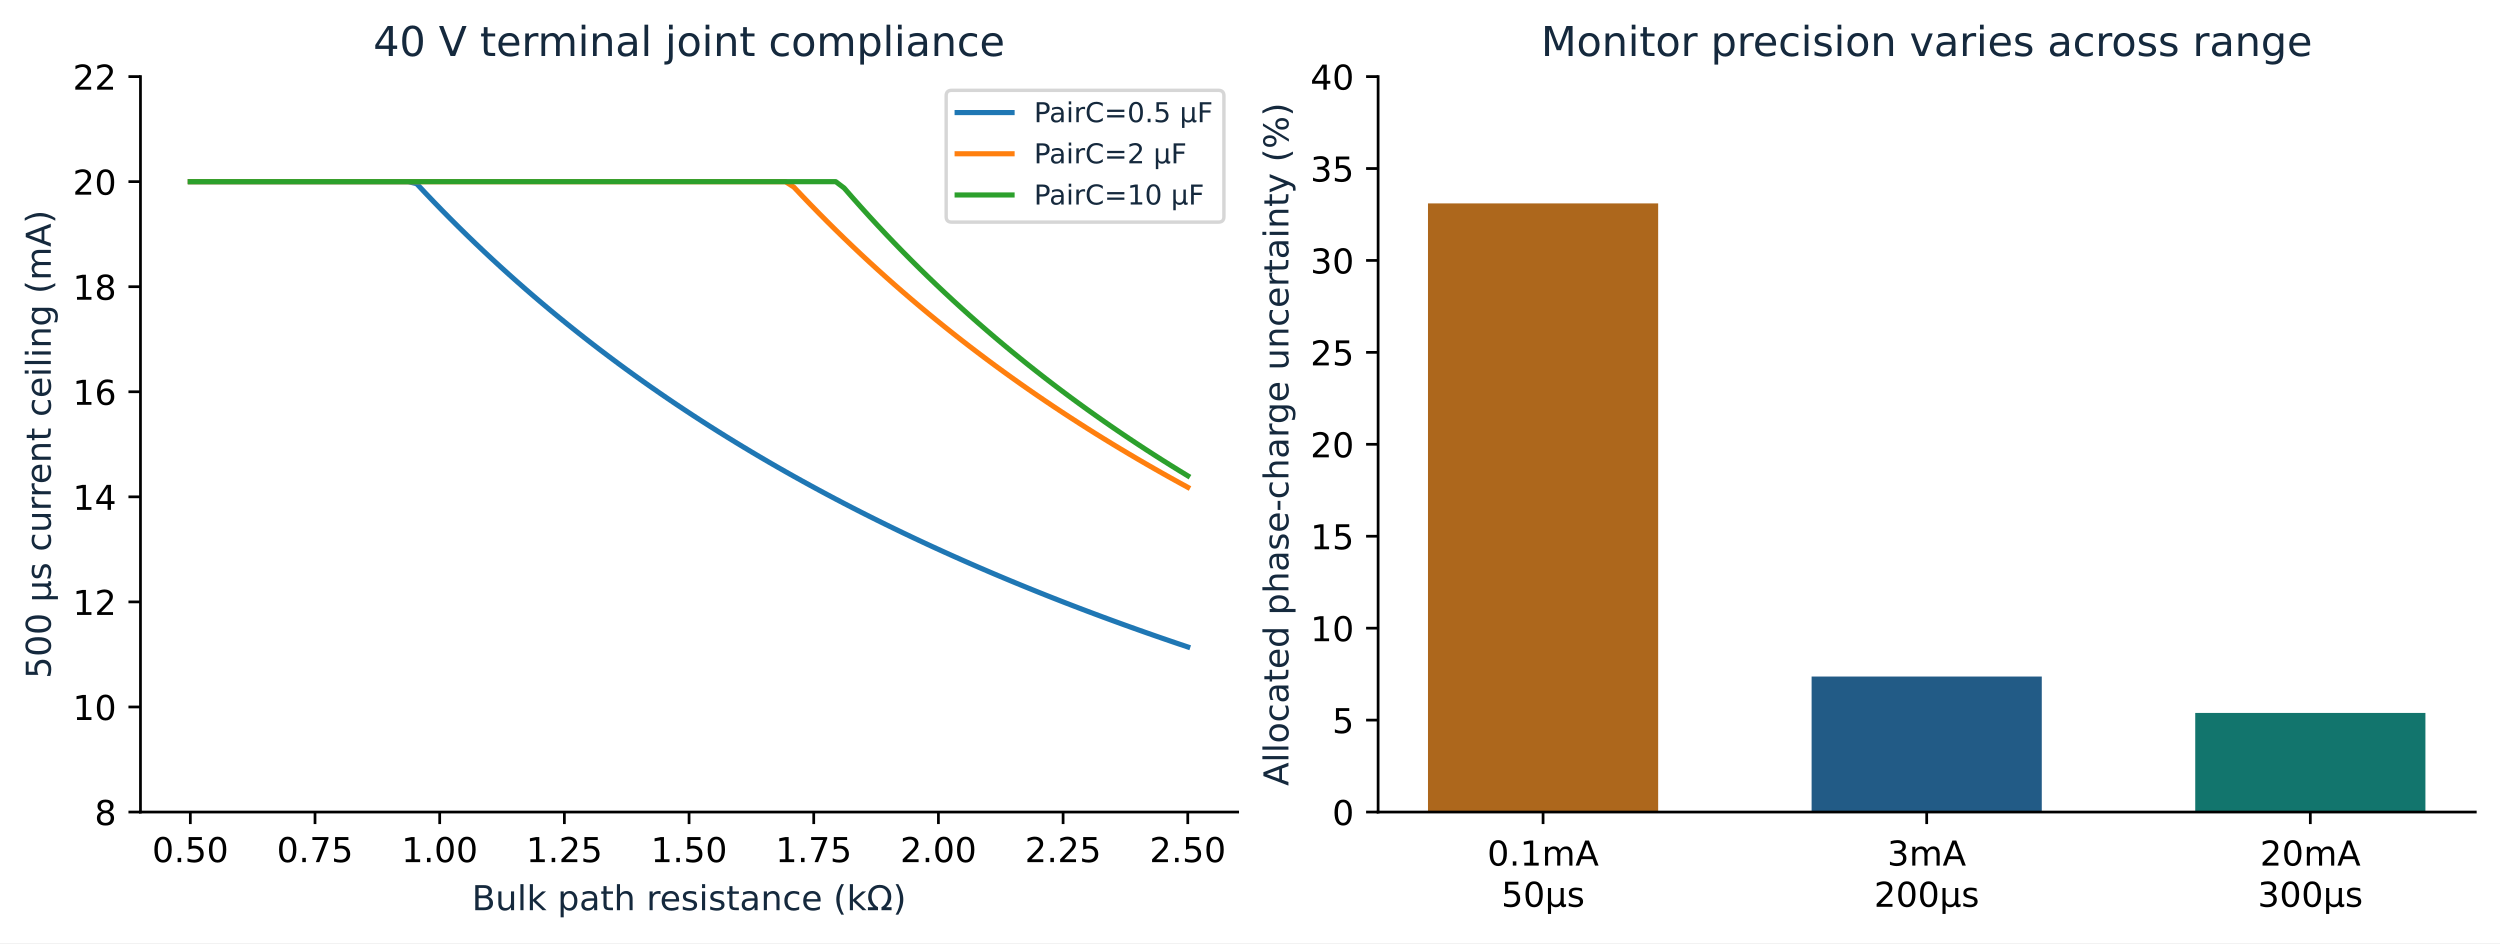
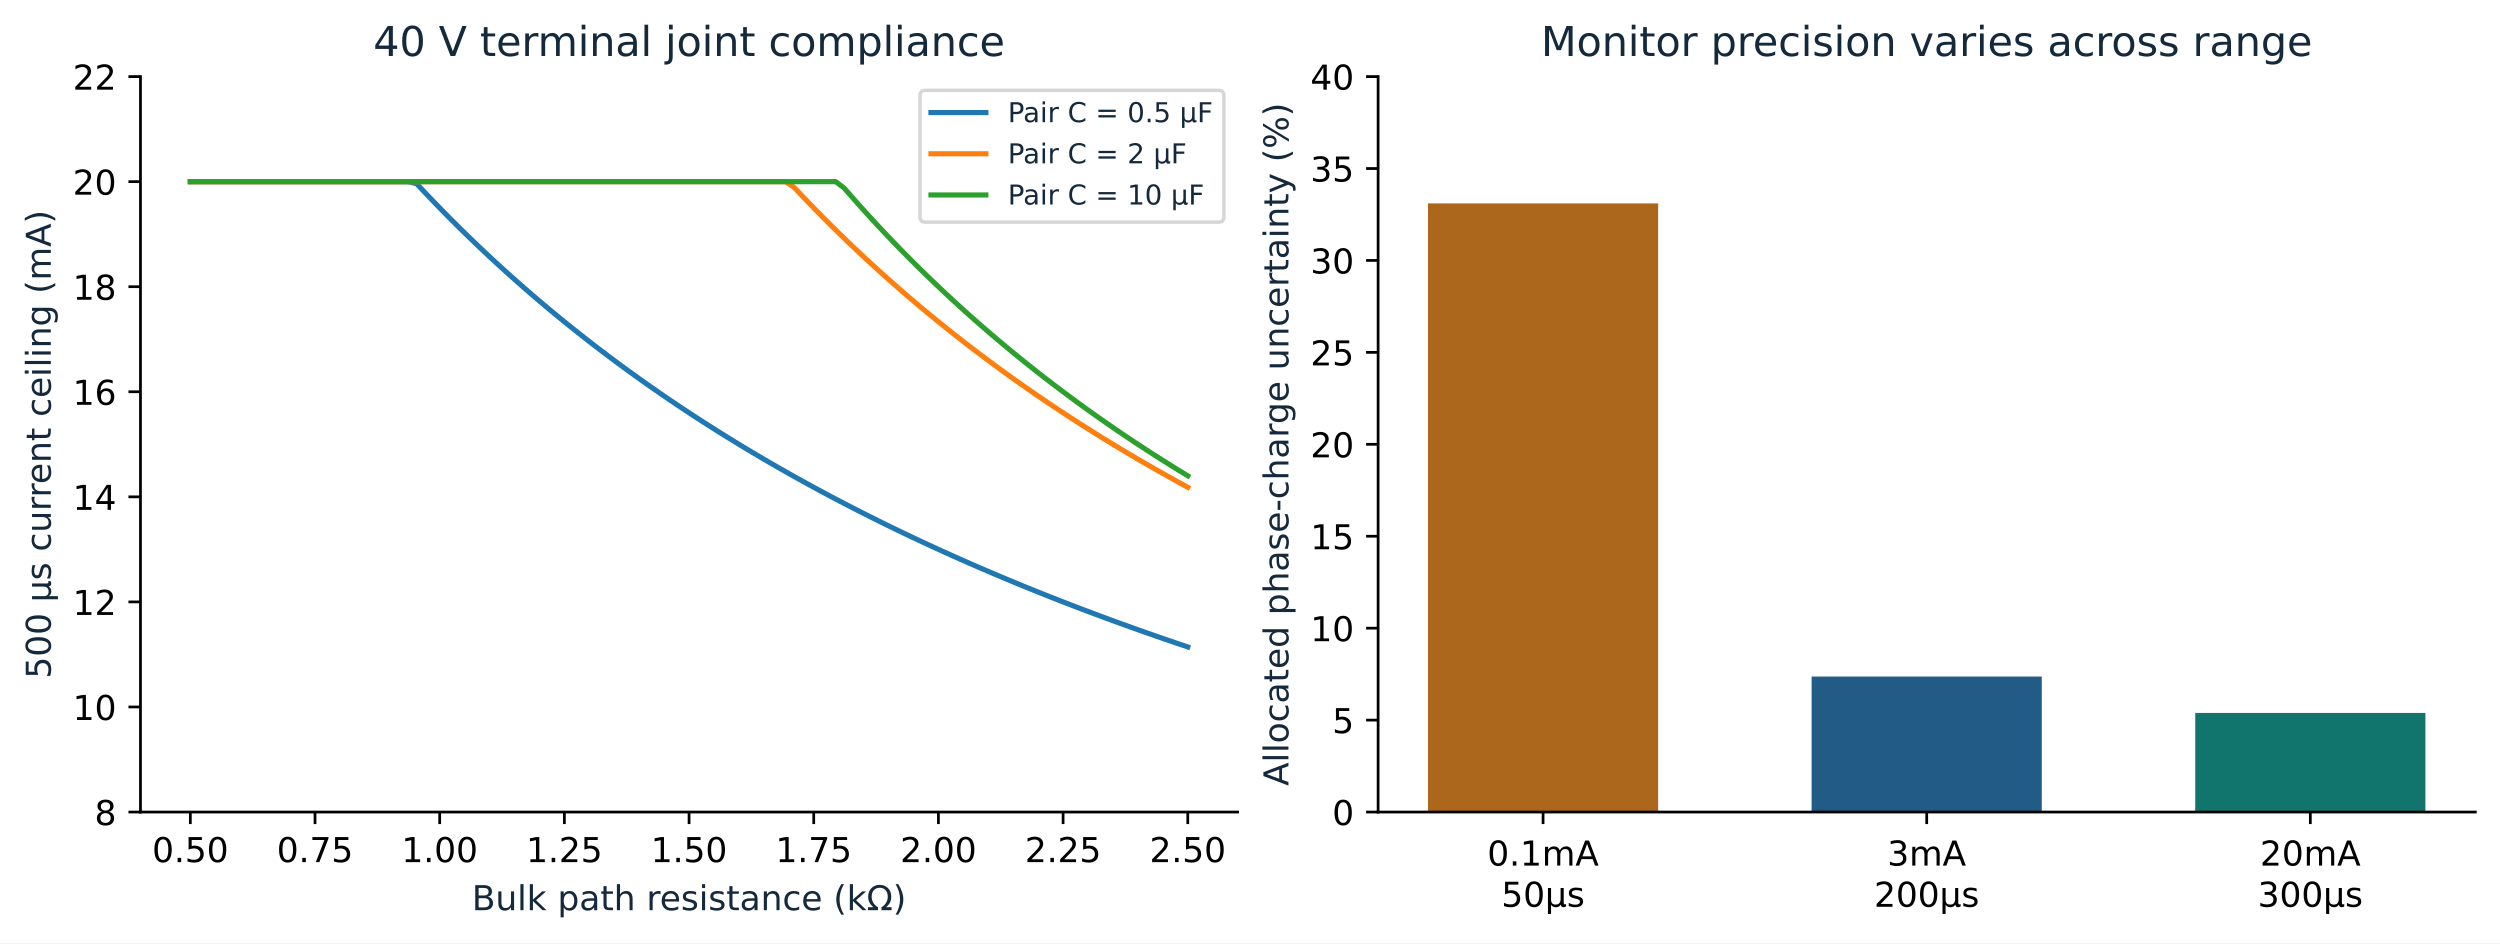
<svg xmlns="http://www.w3.org/2000/svg" xmlns:xlink="http://www.w3.org/1999/xlink" width="728.4pt" height="274.8pt" viewBox="0 0 728.4 274.8" version="1.1">
  <defs>
    <style type="text/css">*{stroke-linejoin: round; stroke-linecap: butt}</style>
  </defs>
  <g id="figure_1">
    <g id="patch_1">
      <path d="M 0 274.8 L 728.4 274.8 L 728.4 0 L 0 0 z " style="fill: #ffffff" />
    </g>
    <g id="axes_1">
      <g id="patch_2">
        <path d="M 40.926 236.596 L 360.6 236.596 L 360.6 22.318 L 40.926 22.318 z " style="fill: #ffffff" />
      </g>
      <g id="matplotlib.axis_1">
        <g id="xtick_1">
          <g id="line2d_1">
            <defs>
-               <path id="m853d828910" d="M 0 0 L 0 3.5 " style="stroke: #000000; stroke-width: 0.8" />
+               <path id="m1c156b1a69" d="M 0 0 L 0 3.5 " style="stroke: #000000; stroke-width: 0.8" />
            </defs>
            <g>
-               <use xlink:href="#m853d828910" x="55.456" y="236.596" style="stroke: #000000; stroke-width: 0.8" />
+               <use xlink:href="#m1c156b1a69" x="55.456" y="236.596" style="stroke: #000000; stroke-width: 0.8" />
            </g>
          </g>
          <g id="text_1">
            <text style="font-size: 10px; font-family: 'DejaVu Sans'; text-anchor: middle" x="55.456" y="251.193" transform="rotate(-0 55.45642 251.1933)">0.50</text>
          </g>
        </g>
        <g id="xtick_2">
          <g id="line2d_2">
            <g>
-               <use xlink:href="#m853d828910" x="91.783" y="236.596" style="stroke: #000000; stroke-width: 0.8" />
+               <use xlink:href="#m1c156b1a69" x="91.783" y="236.596" style="stroke: #000000; stroke-width: 0.8" />
            </g>
          </g>
          <g id="text_2">
            <text style="font-size: 10px; font-family: 'DejaVu Sans'; text-anchor: middle" x="91.783" y="251.193" transform="rotate(-0 91.78301 251.1933)">0.75</text>
          </g>
        </g>
        <g id="xtick_3">
          <g id="line2d_3">
            <g>
-               <use xlink:href="#m853d828910" x="128.11" y="236.596" style="stroke: #000000; stroke-width: 0.8" />
+               <use xlink:href="#m1c156b1a69" x="128.11" y="236.596" style="stroke: #000000; stroke-width: 0.8" />
            </g>
          </g>
          <g id="text_3">
            <text style="font-size: 10px; font-family: 'DejaVu Sans'; text-anchor: middle" x="128.11" y="251.193" transform="rotate(-0 128.1096 251.1933)">1.00</text>
          </g>
        </g>
        <g id="xtick_4">
          <g id="line2d_4">
            <g>
-               <use xlink:href="#m853d828910" x="164.436" y="236.596" style="stroke: #000000; stroke-width: 0.8" />
+               <use xlink:href="#m1c156b1a69" x="164.436" y="236.596" style="stroke: #000000; stroke-width: 0.8" />
            </g>
          </g>
          <g id="text_4">
            <text style="font-size: 10px; font-family: 'DejaVu Sans'; text-anchor: middle" x="164.436" y="251.193" transform="rotate(-0 164.4362 251.1933)">1.25</text>
          </g>
        </g>
        <g id="xtick_5">
          <g id="line2d_5">
            <g>
-               <use xlink:href="#m853d828910" x="200.763" y="236.596" style="stroke: #000000; stroke-width: 0.8" />
+               <use xlink:href="#m1c156b1a69" x="200.763" y="236.596" style="stroke: #000000; stroke-width: 0.8" />
            </g>
          </g>
          <g id="text_5">
            <text style="font-size: 10px; font-family: 'DejaVu Sans'; text-anchor: middle" x="200.763" y="251.193" transform="rotate(-0 200.7628 251.1933)">1.50</text>
          </g>
        </g>
        <g id="xtick_6">
          <g id="line2d_6">
            <g>
-               <use xlink:href="#m853d828910" x="237.089" y="236.596" style="stroke: #000000; stroke-width: 0.8" />
+               <use xlink:href="#m1c156b1a69" x="237.089" y="236.596" style="stroke: #000000; stroke-width: 0.8" />
            </g>
          </g>
          <g id="text_6">
            <text style="font-size: 10px; font-family: 'DejaVu Sans'; text-anchor: middle" x="237.089" y="251.193" transform="rotate(-0 237.0894 251.1933)">1.75</text>
          </g>
        </g>
        <g id="xtick_7">
          <g id="line2d_7">
            <g>
-               <use xlink:href="#m853d828910" x="273.416" y="236.596" style="stroke: #000000; stroke-width: 0.8" />
+               <use xlink:href="#m1c156b1a69" x="273.416" y="236.596" style="stroke: #000000; stroke-width: 0.8" />
            </g>
          </g>
          <g id="text_7">
            <text style="font-size: 10px; font-family: 'DejaVu Sans'; text-anchor: middle" x="273.416" y="251.193" transform="rotate(-0 273.4159 251.1933)">2.00</text>
          </g>
        </g>
        <g id="xtick_8">
          <g id="line2d_8">
            <g>
-               <use xlink:href="#m853d828910" x="309.743" y="236.596" style="stroke: #000000; stroke-width: 0.8" />
+               <use xlink:href="#m1c156b1a69" x="309.743" y="236.596" style="stroke: #000000; stroke-width: 0.8" />
            </g>
          </g>
          <g id="text_8">
            <text style="font-size: 10px; font-family: 'DejaVu Sans'; text-anchor: middle" x="309.743" y="251.193" transform="rotate(-0 309.7425 251.1933)">2.25</text>
          </g>
        </g>
        <g id="xtick_9">
          <g id="line2d_9">
            <g>
-               <use xlink:href="#m853d828910" x="346.069" y="236.596" style="stroke: #000000; stroke-width: 0.8" />
+               <use xlink:href="#m1c156b1a69" x="346.069" y="236.596" style="stroke: #000000; stroke-width: 0.8" />
            </g>
          </g>
          <g id="text_9">
            <text style="font-size: 10px; font-family: 'DejaVu Sans'; text-anchor: middle" x="346.069" y="251.193" transform="rotate(-0 346.0691 251.1933)">2.50</text>
          </g>
        </g>
        <g id="text_10">
          <text style="font-size: 10px; font-family: 'DejaVu Sans'; text-anchor: middle; fill: #15293d" x="200.763" y="265.194" transform="rotate(-0 200.7628 265.1941)">Bulk path resistance (kΩ)</text>
        </g>
      </g>
      <g id="matplotlib.axis_2">
        <g id="ytick_1">
          <g id="line2d_10">
            <defs>
-               <path id="m1080bc3ac8" d="M 0 0 L -3.5 0 " style="stroke: #000000; stroke-width: 0.8" />
+               <path id="md7af93df36" d="M 0 0 L -3.5 0 " style="stroke: #000000; stroke-width: 0.8" />
            </defs>
            <g>
-               <use xlink:href="#m1080bc3ac8" x="40.926" y="236.596" style="stroke: #000000; stroke-width: 0.8" />
+               <use xlink:href="#md7af93df36" x="40.926" y="236.596" style="stroke: #000000; stroke-width: 0.8" />
            </g>
          </g>
          <g id="text_11">
            <text style="font-size: 10px; font-family: 'DejaVu Sans'; text-anchor: end" x="33.926" y="240.394" transform="rotate(-0 33.92578 240.3944)">8</text>
          </g>
        </g>
        <g id="ytick_2">
          <g id="line2d_11">
            <g>
-               <use xlink:href="#m1080bc3ac8" x="40.926" y="205.985" style="stroke: #000000; stroke-width: 0.8" />
+               <use xlink:href="#md7af93df36" x="40.926" y="205.985" style="stroke: #000000; stroke-width: 0.8" />
            </g>
          </g>
          <g id="text_12">
            <text style="font-size: 10px; font-family: 'DejaVu Sans'; text-anchor: end" x="33.926" y="209.783" transform="rotate(-0 33.92578 209.7834)">10</text>
          </g>
        </g>
        <g id="ytick_3">
          <g id="line2d_12">
            <g>
-               <use xlink:href="#m1080bc3ac8" x="40.926" y="175.373" style="stroke: #000000; stroke-width: 0.8" />
+               <use xlink:href="#md7af93df36" x="40.926" y="175.373" style="stroke: #000000; stroke-width: 0.8" />
            </g>
          </g>
          <g id="text_13">
            <text style="font-size: 10px; font-family: 'DejaVu Sans'; text-anchor: end" x="33.926" y="179.172" transform="rotate(-0 33.92578 179.1723)">12</text>
          </g>
        </g>
        <g id="ytick_4">
          <g id="line2d_13">
            <g>
-               <use xlink:href="#m1080bc3ac8" x="40.926" y="144.762" style="stroke: #000000; stroke-width: 0.8" />
+               <use xlink:href="#md7af93df36" x="40.926" y="144.762" style="stroke: #000000; stroke-width: 0.8" />
            </g>
          </g>
          <g id="text_14">
            <text style="font-size: 10px; font-family: 'DejaVu Sans'; text-anchor: end" x="33.926" y="148.561" transform="rotate(-0 33.92578 148.5612)">14</text>
          </g>
        </g>
        <g id="ytick_5">
          <g id="line2d_14">
            <g>
-               <use xlink:href="#m1080bc3ac8" x="40.926" y="114.151" style="stroke: #000000; stroke-width: 0.8" />
+               <use xlink:href="#md7af93df36" x="40.926" y="114.151" style="stroke: #000000; stroke-width: 0.8" />
            </g>
          </g>
          <g id="text_15">
            <text style="font-size: 10px; font-family: 'DejaVu Sans'; text-anchor: end" x="33.926" y="117.95" transform="rotate(-0 33.92578 117.9502)">16</text>
          </g>
        </g>
        <g id="ytick_6">
          <g id="line2d_15">
            <g>
-               <use xlink:href="#m1080bc3ac8" x="40.926" y="83.54" style="stroke: #000000; stroke-width: 0.8" />
+               <use xlink:href="#md7af93df36" x="40.926" y="83.54" style="stroke: #000000; stroke-width: 0.8" />
            </g>
          </g>
          <g id="text_16">
            <text style="font-size: 10px; font-family: 'DejaVu Sans'; text-anchor: end" x="33.926" y="87.339" transform="rotate(-0 33.92578 87.33909)">18</text>
          </g>
        </g>
        <g id="ytick_7">
          <g id="line2d_16">
            <g>
-               <use xlink:href="#m1080bc3ac8" x="40.926" y="52.929" style="stroke: #000000; stroke-width: 0.8" />
+               <use xlink:href="#md7af93df36" x="40.926" y="52.929" style="stroke: #000000; stroke-width: 0.8" />
            </g>
          </g>
          <g id="text_17">
            <text style="font-size: 10px; font-family: 'DejaVu Sans'; text-anchor: end" x="33.926" y="56.728" transform="rotate(-0 33.92578 56.72802)">20</text>
          </g>
        </g>
        <g id="ytick_8">
          <g id="line2d_17">
            <g>
-               <use xlink:href="#m1080bc3ac8" x="40.926" y="22.318" style="stroke: #000000; stroke-width: 0.8" />
+               <use xlink:href="#md7af93df36" x="40.926" y="22.318" style="stroke: #000000; stroke-width: 0.8" />
            </g>
          </g>
          <g id="text_18">
            <text style="font-size: 10px; font-family: 'DejaVu Sans'; text-anchor: end" x="33.926" y="26.117" transform="rotate(-0 33.92578 26.11695)">22</text>
          </g>
        </g>
        <g id="text_19">
          <text style="font-size: 10px; font-family: 'DejaVu Sans'; text-anchor: middle; fill: #15293d" x="14.798" y="129.457" transform="rotate(-90 14.79844 129.4569)">500 µs current ceiling (mA)</text>
        </g>
      </g>
      <g id="line2d_18">
-         <path d="M 55.456 52.929 L 57.899 52.929 L 60.341 52.929 L 62.783 52.929 L 65.225 52.929 L 67.667 52.929 L 70.109 52.929 L 72.551 52.929 L 74.993 52.929 L 77.436 52.929 L 79.878 52.929 L 82.32 52.929 L 84.762 52.929 L 87.204 52.929 L 89.646 52.929 L 92.088 52.929 L 94.53 52.929 L 96.973 52.929 L 99.415 52.929 L 101.857 52.929 L 104.299 52.929 L 106.741 52.929 L 109.183 52.929 L 111.625 52.929 L 114.067 52.929 L 116.51 52.929 L 118.952 52.929 L 121.394 53.522 L 123.836 56.127 L 126.278 58.689 L 128.72 61.208 L 131.162 63.684 L 133.604 66.12 L 136.046 68.516 L 138.489 70.874 L 140.931 73.193 L 143.373 75.475 L 145.815 77.721 L 148.257 79.932 L 150.699 82.108 L 153.141 84.251 L 155.583 86.36 L 158.026 88.438 L 160.468 90.484 L 162.91 92.5 L 165.352 94.485 L 167.794 96.441 L 170.236 98.368 L 172.678 100.268 L 175.12 102.139 L 177.563 103.984 L 180.005 105.803 L 182.447 107.596 L 184.889 109.363 L 187.331 111.106 L 189.773 112.825 L 192.215 114.52 L 194.657 116.192 L 197.1 117.841 L 199.542 119.468 L 201.984 121.073 L 204.426 122.657 L 206.868 124.22 L 209.31 125.762 L 211.752 127.285 L 214.194 128.787 L 216.637 130.27 L 219.079 131.734 L 221.521 133.18 L 223.963 134.607 L 226.405 136.016 L 228.847 137.408 L 231.289 138.783 L 233.731 140.14 L 236.174 141.481 L 238.616 142.806 L 241.058 144.114 L 243.5 145.407 L 245.942 146.684 L 248.384 147.946 L 250.826 149.194 L 253.268 150.426 L 255.711 151.644 L 258.153 152.848 L 260.595 154.038 L 263.037 155.215 L 265.479 156.378 L 267.921 157.528 L 270.363 158.665 L 272.805 159.789 L 275.248 160.9 L 277.69 162 L 280.132 163.087 L 282.574 164.162 L 285.016 165.225 L 287.458 166.277 L 289.9 167.318 L 292.342 168.347 L 294.785 169.366 L 297.227 170.373 L 299.669 171.37 L 302.111 172.357 L 304.553 173.333 L 306.995 174.299 L 309.437 175.255 L 311.879 176.201 L 314.322 177.137 L 316.764 178.064 L 319.206 178.982 L 321.648 179.89 L 324.09 180.789 L 326.532 181.679 L 328.974 182.56 L 331.416 183.433 L 333.859 184.297 L 336.301 185.153 L 338.743 186 L 341.185 186.839 L 343.627 187.67 L 346.069 188.493 " clip-path="url(#p9e6c90d6ae)" style="fill: none; stroke: #1f77b4; stroke-width: 1.5; stroke-linecap: square" />
+         <path d="M 55.456 52.929 L 57.899 52.929 L 60.341 52.929 L 62.783 52.929 L 65.225 52.929 L 67.667 52.929 L 70.109 52.929 L 72.551 52.929 L 74.993 52.929 L 77.436 52.929 L 79.878 52.929 L 82.32 52.929 L 84.762 52.929 L 87.204 52.929 L 89.646 52.929 L 92.088 52.929 L 94.53 52.929 L 96.973 52.929 L 99.415 52.929 L 101.857 52.929 L 104.299 52.929 L 106.741 52.929 L 109.183 52.929 L 111.625 52.929 L 114.067 52.929 L 116.51 52.929 L 118.952 52.929 L 121.394 53.522 L 123.836 56.127 L 126.278 58.689 L 128.72 61.208 L 131.162 63.684 L 133.604 66.12 L 136.046 68.516 L 138.489 70.874 L 140.931 73.193 L 143.373 75.475 L 145.815 77.721 L 148.257 79.932 L 150.699 82.108 L 153.141 84.251 L 155.583 86.36 L 158.026 88.438 L 160.468 90.484 L 162.91 92.5 L 165.352 94.485 L 167.794 96.441 L 170.236 98.368 L 172.678 100.268 L 175.12 102.139 L 177.563 103.984 L 180.005 105.803 L 182.447 107.596 L 184.889 109.363 L 187.331 111.106 L 189.773 112.825 L 192.215 114.52 L 194.657 116.192 L 197.1 117.841 L 199.542 119.468 L 201.984 121.073 L 204.426 122.657 L 206.868 124.22 L 209.31 125.762 L 211.752 127.285 L 214.194 128.787 L 216.637 130.27 L 219.079 131.734 L 221.521 133.18 L 223.963 134.607 L 226.405 136.016 L 228.847 137.408 L 231.289 138.783 L 233.731 140.14 L 236.174 141.481 L 238.616 142.806 L 241.058 144.114 L 243.5 145.407 L 245.942 146.684 L 248.384 147.946 L 250.826 149.194 L 253.268 150.426 L 255.711 151.644 L 258.153 152.848 L 260.595 154.038 L 263.037 155.215 L 265.479 156.378 L 267.921 157.528 L 270.363 158.665 L 272.805 159.789 L 275.248 160.9 L 277.69 162 L 280.132 163.087 L 282.574 164.162 L 285.016 165.225 L 287.458 166.277 L 289.9 167.318 L 292.342 168.347 L 294.785 169.366 L 297.227 170.373 L 299.669 171.37 L 302.111 172.357 L 304.553 173.333 L 306.995 174.299 L 309.437 175.255 L 311.879 176.201 L 314.322 177.137 L 316.764 178.064 L 319.206 178.982 L 321.648 179.89 L 324.09 180.789 L 326.532 181.679 L 328.974 182.56 L 331.416 183.433 L 333.859 184.297 L 336.301 185.153 L 338.743 186 L 341.185 186.839 L 343.627 187.67 L 346.069 188.493 " clip-path="url(#p0d8afa9ec5)" style="fill: none; stroke: #1f77b4; stroke-width: 1.5; stroke-linecap: square" />
      </g>
      <g id="line2d_19">
-         <path d="M 55.456 52.929 L 57.899 52.929 L 60.341 52.929 L 62.783 52.929 L 65.225 52.929 L 67.667 52.929 L 70.109 52.929 L 72.551 52.929 L 74.993 52.929 L 77.436 52.929 L 79.878 52.929 L 82.32 52.929 L 84.762 52.929 L 87.204 52.929 L 89.646 52.929 L 92.088 52.929 L 94.53 52.929 L 96.973 52.929 L 99.415 52.929 L 101.857 52.929 L 104.299 52.929 L 106.741 52.929 L 109.183 52.929 L 111.625 52.929 L 114.067 52.929 L 116.51 52.929 L 118.952 52.929 L 121.394 52.929 L 123.836 52.929 L 126.278 52.929 L 128.72 52.929 L 131.162 52.929 L 133.604 52.929 L 136.046 52.929 L 138.489 52.929 L 140.931 52.929 L 143.373 52.929 L 145.815 52.929 L 148.257 52.929 L 150.699 52.929 L 153.141 52.929 L 155.583 52.929 L 158.026 52.929 L 160.468 52.929 L 162.91 52.929 L 165.352 52.929 L 167.794 52.929 L 170.236 52.929 L 172.678 52.929 L 175.12 52.929 L 177.563 52.929 L 180.005 52.929 L 182.447 52.929 L 184.889 52.929 L 187.331 52.929 L 189.773 52.929 L 192.215 52.929 L 194.657 52.929 L 197.1 52.929 L 199.542 52.929 L 201.984 52.929 L 204.426 52.929 L 206.868 52.929 L 209.31 52.929 L 211.752 52.929 L 214.194 52.929 L 216.637 52.929 L 219.079 52.929 L 221.521 52.929 L 223.963 52.929 L 226.405 52.929 L 228.847 52.929 L 231.289 54.504 L 233.731 57.093 L 236.174 59.638 L 238.616 62.141 L 241.058 64.603 L 243.5 67.023 L 245.942 69.405 L 248.384 71.748 L 250.826 74.053 L 253.268 76.322 L 255.711 78.554 L 258.153 80.752 L 260.595 82.916 L 263.037 85.046 L 265.479 87.143 L 267.921 89.209 L 270.363 91.244 L 272.805 93.248 L 275.248 95.222 L 277.69 97.167 L 280.132 99.084 L 282.574 100.973 L 285.016 102.834 L 287.458 104.669 L 289.9 106.478 L 292.342 108.261 L 294.785 110.02 L 297.227 111.754 L 299.669 113.463 L 302.111 115.15 L 304.553 116.813 L 306.995 118.454 L 309.437 120.073 L 311.879 121.67 L 314.322 123.246 L 316.764 124.801 L 319.206 126.336 L 321.648 127.85 L 324.09 129.346 L 326.532 130.821 L 328.974 132.279 L 331.416 133.717 L 333.859 135.138 L 336.301 136.54 L 338.743 137.926 L 341.185 139.294 L 343.627 140.645 L 346.069 141.98 " clip-path="url(#p9e6c90d6ae)" style="fill: none; stroke: #ff7f0e; stroke-width: 1.5; stroke-linecap: square" />
+         <path d="M 55.456 52.929 L 57.899 52.929 L 60.341 52.929 L 62.783 52.929 L 65.225 52.929 L 67.667 52.929 L 70.109 52.929 L 72.551 52.929 L 74.993 52.929 L 77.436 52.929 L 79.878 52.929 L 82.32 52.929 L 84.762 52.929 L 87.204 52.929 L 89.646 52.929 L 92.088 52.929 L 94.53 52.929 L 96.973 52.929 L 99.415 52.929 L 101.857 52.929 L 104.299 52.929 L 106.741 52.929 L 109.183 52.929 L 111.625 52.929 L 114.067 52.929 L 116.51 52.929 L 118.952 52.929 L 121.394 52.929 L 123.836 52.929 L 126.278 52.929 L 128.72 52.929 L 131.162 52.929 L 133.604 52.929 L 136.046 52.929 L 138.489 52.929 L 140.931 52.929 L 143.373 52.929 L 145.815 52.929 L 148.257 52.929 L 150.699 52.929 L 153.141 52.929 L 155.583 52.929 L 158.026 52.929 L 160.468 52.929 L 162.91 52.929 L 165.352 52.929 L 167.794 52.929 L 170.236 52.929 L 172.678 52.929 L 175.12 52.929 L 177.563 52.929 L 180.005 52.929 L 182.447 52.929 L 184.889 52.929 L 187.331 52.929 L 189.773 52.929 L 192.215 52.929 L 194.657 52.929 L 197.1 52.929 L 199.542 52.929 L 201.984 52.929 L 204.426 52.929 L 206.868 52.929 L 209.31 52.929 L 211.752 52.929 L 214.194 52.929 L 216.637 52.929 L 219.079 52.929 L 221.521 52.929 L 223.963 52.929 L 226.405 52.929 L 228.847 52.929 L 231.289 54.504 L 233.731 57.093 L 236.174 59.638 L 238.616 62.141 L 241.058 64.603 L 243.5 67.023 L 245.942 69.405 L 248.384 71.748 L 250.826 74.053 L 253.268 76.322 L 255.711 78.554 L 258.153 80.752 L 260.595 82.916 L 263.037 85.046 L 265.479 87.143 L 267.921 89.209 L 270.363 91.244 L 272.805 93.248 L 275.248 95.222 L 277.69 97.167 L 280.132 99.084 L 282.574 100.973 L 285.016 102.834 L 287.458 104.669 L 289.9 106.478 L 292.342 108.261 L 294.785 110.02 L 297.227 111.754 L 299.669 113.463 L 302.111 115.15 L 304.553 116.813 L 306.995 118.454 L 309.437 120.073 L 311.879 121.67 L 314.322 123.246 L 316.764 124.801 L 319.206 126.336 L 321.648 127.85 L 324.09 129.346 L 326.532 130.821 L 328.974 132.279 L 331.416 133.717 L 333.859 135.138 L 336.301 136.54 L 338.743 137.926 L 341.185 139.294 L 343.627 140.645 L 346.069 141.98 " clip-path="url(#p0d8afa9ec5)" style="fill: none; stroke: #ff7f0e; stroke-width: 1.5; stroke-linecap: square" />
      </g>
      <g id="line2d_20">
-         <path d="M 55.456 52.929 L 57.899 52.929 L 60.341 52.929 L 62.783 52.929 L 65.225 52.929 L 67.667 52.929 L 70.109 52.929 L 72.551 52.929 L 74.993 52.929 L 77.436 52.929 L 79.878 52.929 L 82.32 52.929 L 84.762 52.929 L 87.204 52.929 L 89.646 52.929 L 92.088 52.929 L 94.53 52.929 L 96.973 52.929 L 99.415 52.929 L 101.857 52.929 L 104.299 52.929 L 106.741 52.929 L 109.183 52.929 L 111.625 52.929 L 114.067 52.929 L 116.51 52.929 L 118.952 52.929 L 121.394 52.929 L 123.836 52.929 L 126.278 52.929 L 128.72 52.929 L 131.162 52.929 L 133.604 52.929 L 136.046 52.929 L 138.489 52.929 L 140.931 52.929 L 143.373 52.929 L 145.815 52.929 L 148.257 52.929 L 150.699 52.929 L 153.141 52.929 L 155.583 52.929 L 158.026 52.929 L 160.468 52.929 L 162.91 52.929 L 165.352 52.929 L 167.794 52.929 L 170.236 52.929 L 172.678 52.929 L 175.12 52.929 L 177.563 52.929 L 180.005 52.929 L 182.447 52.929 L 184.889 52.929 L 187.331 52.929 L 189.773 52.929 L 192.215 52.929 L 194.657 52.929 L 197.1 52.929 L 199.542 52.929 L 201.984 52.929 L 204.426 52.929 L 206.868 52.929 L 209.31 52.929 L 211.752 52.929 L 214.194 52.929 L 216.637 52.929 L 219.079 52.929 L 221.521 52.929 L 223.963 52.929 L 226.405 52.929 L 228.847 52.929 L 231.289 52.929 L 233.731 52.929 L 236.174 52.929 L 238.616 52.929 L 241.058 52.929 L 243.5 52.929 L 245.942 54.776 L 248.384 57.574 L 250.826 60.32 L 253.268 63.018 L 255.711 65.667 L 258.153 68.269 L 260.595 70.825 L 263.037 73.337 L 265.479 75.805 L 267.921 78.231 L 270.363 80.616 L 272.805 82.96 L 275.248 85.266 L 277.69 87.533 L 280.132 89.763 L 282.574 91.957 L 285.016 94.115 L 287.458 96.239 L 289.9 98.329 L 292.342 100.385 L 294.785 102.41 L 297.227 104.403 L 299.669 106.366 L 302.111 108.298 L 304.553 110.202 L 306.995 112.076 L 309.437 113.922 L 311.879 115.742 L 314.322 117.534 L 316.764 119.3 L 319.206 121.04 L 321.648 122.756 L 324.09 124.446 L 326.532 126.113 L 328.974 127.756 L 331.416 129.376 L 333.859 130.974 L 336.301 132.55 L 338.743 134.104 L 341.185 135.636 L 343.627 137.148 L 346.069 138.64 " clip-path="url(#p9e6c90d6ae)" style="fill: none; stroke: #2ca02c; stroke-width: 1.5; stroke-linecap: square" />
+         <path d="M 55.456 52.929 L 57.899 52.929 L 60.341 52.929 L 62.783 52.929 L 65.225 52.929 L 67.667 52.929 L 70.109 52.929 L 72.551 52.929 L 74.993 52.929 L 77.436 52.929 L 79.878 52.929 L 82.32 52.929 L 84.762 52.929 L 87.204 52.929 L 89.646 52.929 L 92.088 52.929 L 94.53 52.929 L 96.973 52.929 L 99.415 52.929 L 101.857 52.929 L 104.299 52.929 L 106.741 52.929 L 109.183 52.929 L 111.625 52.929 L 114.067 52.929 L 116.51 52.929 L 118.952 52.929 L 121.394 52.929 L 123.836 52.929 L 126.278 52.929 L 128.72 52.929 L 131.162 52.929 L 133.604 52.929 L 136.046 52.929 L 138.489 52.929 L 140.931 52.929 L 143.373 52.929 L 145.815 52.929 L 148.257 52.929 L 150.699 52.929 L 153.141 52.929 L 155.583 52.929 L 158.026 52.929 L 160.468 52.929 L 162.91 52.929 L 165.352 52.929 L 167.794 52.929 L 170.236 52.929 L 172.678 52.929 L 175.12 52.929 L 177.563 52.929 L 180.005 52.929 L 182.447 52.929 L 184.889 52.929 L 187.331 52.929 L 189.773 52.929 L 192.215 52.929 L 194.657 52.929 L 197.1 52.929 L 199.542 52.929 L 201.984 52.929 L 204.426 52.929 L 206.868 52.929 L 209.31 52.929 L 211.752 52.929 L 214.194 52.929 L 216.637 52.929 L 219.079 52.929 L 221.521 52.929 L 223.963 52.929 L 226.405 52.929 L 228.847 52.929 L 231.289 52.929 L 233.731 52.929 L 236.174 52.929 L 238.616 52.929 L 241.058 52.929 L 243.5 52.929 L 245.942 54.776 L 248.384 57.574 L 250.826 60.32 L 253.268 63.018 L 255.711 65.667 L 258.153 68.269 L 260.595 70.825 L 263.037 73.337 L 265.479 75.805 L 267.921 78.231 L 270.363 80.616 L 272.805 82.96 L 275.248 85.266 L 277.69 87.533 L 280.132 89.763 L 282.574 91.957 L 285.016 94.115 L 287.458 96.239 L 289.9 98.329 L 292.342 100.385 L 294.785 102.41 L 297.227 104.403 L 299.669 106.366 L 302.111 108.298 L 304.553 110.202 L 306.995 112.076 L 309.437 113.922 L 311.879 115.742 L 314.322 117.534 L 316.764 119.3 L 319.206 121.04 L 321.648 122.756 L 324.09 124.446 L 326.532 126.113 L 328.974 127.756 L 331.416 129.376 L 333.859 130.974 L 336.301 132.55 L 338.743 134.104 L 341.185 135.636 L 343.627 137.148 L 346.069 138.64 " clip-path="url(#p0d8afa9ec5)" style="fill: none; stroke: #2ca02c; stroke-width: 1.5; stroke-linecap: square" />
      </g>
      <g id="patch_3">
        <path d="M 40.926 236.596 L 40.926 22.318 " style="fill: none; stroke: #000000; stroke-width: 0.8; stroke-linejoin: miter; stroke-linecap: square" />
      </g>
      <g id="patch_4">
        <path d="M 40.926 236.596 L 360.6 236.596 " style="fill: none; stroke: #000000; stroke-width: 0.8; stroke-linejoin: miter; stroke-linecap: square" />
      </g>
      <g id="text_20">
        <text style="font-size: 12px; font-family: 'DejaVu Sans'; text-anchor: middle; fill: #15293d" x="200.763" y="16.318" transform="rotate(-0 200.7628 16.31812)">40 V terminal joint compliance</text>
      </g>
      <g id="legend_1">
        <g id="patch_5">
-           <path d="M 277.275 64.72 L 355 64.72 Q 356.6 64.72 356.6 63.12 L 356.6 27.918 Q 356.6 26.318 355 26.318 L 277.275 26.318 Q 275.675 26.318 275.675 27.918 L 275.675 63.12 Q 275.675 64.72 277.275 64.72 z " style="fill: #ffffff; opacity: 0.8; stroke: #cccccc; stroke-linejoin: miter" />
+           <path d="M 269.647 64.72 L 355 64.72 Q 356.6 64.72 356.6 63.12 L 356.6 27.918 Q 356.6 26.318 355 26.318 L 269.647 26.318 Q 268.047 26.318 268.047 27.918 L 268.047 63.12 Q 268.047 64.72 269.647 64.72 z " style="fill: #ffffff; opacity: 0.8; stroke: #cccccc; stroke-linejoin: miter" />
        </g>
        <g id="line2d_21">
-           <path d="M 278.875 32.797 L 286.875 32.797 L 294.875 32.797 " style="fill: none; stroke: #1f77b4; stroke-width: 1.5; stroke-linecap: square" />
+           <path d="M 271.247 32.797 L 279.247 32.797 L 287.247 32.797 " style="fill: none; stroke: #1f77b4; stroke-width: 1.5; stroke-linecap: square" />
        </g>
        <g id="text_21">
-           <text style="font-size: 8px; font-family: 'DejaVu Sans'; text-anchor: start; fill: #15293d" x="301.275" y="35.597" transform="rotate(-0 301.2748 35.59687)">PairC=0.5 µF</text>
+           <text style="font-size: 8px; font-family: 'DejaVu Sans'; text-anchor: start; fill: #15293d" x="293.647" y="35.597" transform="rotate(-0 293.6473 35.59687)">Pair C = 0.5 µF</text>
        </g>
        <g id="line2d_22">
-           <path d="M 278.875 44.797 L 286.875 44.797 L 294.875 44.797 " style="fill: none; stroke: #ff7f0e; stroke-width: 1.5; stroke-linecap: square" />
+           <path d="M 271.247 44.797 L 279.247 44.797 L 287.247 44.797 " style="fill: none; stroke: #ff7f0e; stroke-width: 1.5; stroke-linecap: square" />
        </g>
        <g id="text_22">
-           <text style="font-size: 8px; font-family: 'DejaVu Sans'; text-anchor: start; fill: #15293d" x="301.275" y="47.597" transform="rotate(-0 301.2748 47.5975)">PairC=2 µF</text>
+           <text style="font-size: 8px; font-family: 'DejaVu Sans'; text-anchor: start; fill: #15293d" x="293.647" y="47.597" transform="rotate(-0 293.6473 47.5975)">Pair C = 2 µF</text>
        </g>
        <g id="line2d_23">
-           <path d="M 278.875 56.798 L 286.875 56.798 L 294.875 56.798 " style="fill: none; stroke: #2ca02c; stroke-width: 1.5; stroke-linecap: square" />
+           <path d="M 271.247 56.798 L 279.247 56.798 L 287.247 56.798 " style="fill: none; stroke: #2ca02c; stroke-width: 1.5; stroke-linecap: square" />
        </g>
        <g id="text_23">
-           <text style="font-size: 8px; font-family: 'DejaVu Sans'; text-anchor: start; fill: #15293d" x="301.275" y="59.598" transform="rotate(-0 301.2748 59.59813)">PairC=10 µF</text>
+           <text style="font-size: 8px; font-family: 'DejaVu Sans'; text-anchor: start; fill: #15293d" x="293.647" y="59.598" transform="rotate(-0 293.6473 59.59813)">Pair C = 10 µF</text>
        </g>
      </g>
    </g>
    <g id="axes_2">
      <g id="patch_6">
        <path d="M 401.526 236.596 L 721.2 236.596 L 721.2 22.318 L 401.526 22.318 z " style="fill: #ffffff" />
      </g>
      <g id="patch_7">
-         <path d="M 416.056 236.596 L 483.121 236.596 L 483.121 59.262 L 416.056 59.262 z " clip-path="url(#pc75f49dd4b)" style="fill: #ad671c" />
+         <path d="M 416.056 236.596 L 483.121 236.596 L 483.121 59.262 L 416.056 59.262 z " clip-path="url(#pa6bac2ebbf)" style="fill: #ad671c" />
      </g>
      <g id="patch_8">
-         <path d="M 527.83 236.596 L 594.895 236.596 L 594.895 197.114 L 527.83 197.114 z " clip-path="url(#pc75f49dd4b)" style="fill: #225b86" />
+         <path d="M 527.83 236.596 L 594.895 236.596 L 594.895 197.114 L 527.83 197.114 z " clip-path="url(#pa6bac2ebbf)" style="fill: #225b86" />
      </g>
      <g id="patch_9">
-         <path d="M 639.604 236.596 L 706.669 236.596 L 706.669 207.728 L 639.604 207.728 z " clip-path="url(#pc75f49dd4b)" style="fill: #12756d" />
+         <path d="M 639.604 236.596 L 706.669 236.596 L 706.669 207.728 L 639.604 207.728 z " clip-path="url(#pa6bac2ebbf)" style="fill: #12756d" />
      </g>
      <g id="matplotlib.axis_3">
        <g id="xtick_10">
          <g id="line2d_24">
            <g>
-               <use xlink:href="#m853d828910" x="449.588" y="236.596" style="stroke: #000000; stroke-width: 0.8" />
+               <use xlink:href="#m1c156b1a69" x="449.588" y="236.596" style="stroke: #000000; stroke-width: 0.8" />
            </g>
          </g>
          <g id="text_24">
            <text style="font-size: 10px; font-family: 'DejaVu Sans'" transform="translate(433.3462 252.1942)">0.1mA</text>
            <text style="font-size: 10px; font-family: 'DejaVu Sans'" transform="translate(437.44 264.1962)">50µs</text>
          </g>
        </g>
        <g id="xtick_11">
          <g id="line2d_25">
            <g>
-               <use xlink:href="#m853d828910" x="561.363" y="236.596" style="stroke: #000000; stroke-width: 0.8" />
+               <use xlink:href="#m1c156b1a69" x="561.363" y="236.596" style="stroke: #000000; stroke-width: 0.8" />
            </g>
          </g>
          <g id="text_25">
            <text style="font-size: 10px; font-family: 'DejaVu Sans'" transform="translate(549.8907 252.1942)">3mA</text>
            <text style="font-size: 10px; font-family: 'DejaVu Sans'" transform="translate(546.0328 264.1962)">200µs</text>
          </g>
        </g>
        <g id="xtick_12">
          <g id="line2d_26">
            <g>
-               <use xlink:href="#m853d828910" x="673.137" y="236.596" style="stroke: #000000; stroke-width: 0.8" />
+               <use xlink:href="#m1c156b1a69" x="673.137" y="236.596" style="stroke: #000000; stroke-width: 0.8" />
            </g>
          </g>
          <g id="text_26">
            <text style="font-size: 10px; font-family: 'DejaVu Sans'" transform="translate(658.4835 252.1942)">20mA</text>
            <text style="font-size: 10px; font-family: 'DejaVu Sans'" transform="translate(657.807 264.1962)">300µs</text>
          </g>
        </g>
      </g>
      <g id="matplotlib.axis_4">
        <g id="ytick_9">
          <g id="line2d_27">
            <g>
-               <use xlink:href="#m1080bc3ac8" x="401.526" y="236.596" style="stroke: #000000; stroke-width: 0.8" />
+               <use xlink:href="#md7af93df36" x="401.526" y="236.596" style="stroke: #000000; stroke-width: 0.8" />
            </g>
          </g>
          <g id="text_27">
            <text style="font-size: 10px; font-family: 'DejaVu Sans'; text-anchor: end" x="394.526" y="240.394" transform="rotate(-0 394.5255 240.3944)">0</text>
          </g>
        </g>
        <g id="ytick_10">
          <g id="line2d_28">
            <g>
-               <use xlink:href="#m1080bc3ac8" x="401.526" y="209.811" style="stroke: #000000; stroke-width: 0.8" />
+               <use xlink:href="#md7af93df36" x="401.526" y="209.811" style="stroke: #000000; stroke-width: 0.8" />
            </g>
          </g>
          <g id="text_28">
            <text style="font-size: 10px; font-family: 'DejaVu Sans'; text-anchor: end" x="394.526" y="213.61" transform="rotate(-0 394.5255 213.6098)">5</text>
          </g>
        </g>
        <g id="ytick_11">
          <g id="line2d_29">
            <g>
-               <use xlink:href="#m1080bc3ac8" x="401.526" y="183.026" style="stroke: #000000; stroke-width: 0.8" />
+               <use xlink:href="#md7af93df36" x="401.526" y="183.026" style="stroke: #000000; stroke-width: 0.8" />
            </g>
          </g>
          <g id="text_29">
            <text style="font-size: 10px; font-family: 'DejaVu Sans'; text-anchor: end" x="394.526" y="186.825" transform="rotate(-0 394.5255 186.8251)">10</text>
          </g>
        </g>
        <g id="ytick_12">
          <g id="line2d_30">
            <g>
-               <use xlink:href="#m1080bc3ac8" x="401.526" y="156.242" style="stroke: #000000; stroke-width: 0.8" />
+               <use xlink:href="#md7af93df36" x="401.526" y="156.242" style="stroke: #000000; stroke-width: 0.8" />
            </g>
          </g>
          <g id="text_30">
            <text style="font-size: 10px; font-family: 'DejaVu Sans'; text-anchor: end" x="394.526" y="160.04" transform="rotate(-0 394.5255 160.0404)">15</text>
          </g>
        </g>
        <g id="ytick_13">
          <g id="line2d_31">
            <g>
-               <use xlink:href="#m1080bc3ac8" x="401.526" y="129.457" style="stroke: #000000; stroke-width: 0.8" />
+               <use xlink:href="#md7af93df36" x="401.526" y="129.457" style="stroke: #000000; stroke-width: 0.8" />
            </g>
          </g>
          <g id="text_31">
            <text style="font-size: 10px; font-family: 'DejaVu Sans'; text-anchor: end" x="394.526" y="133.256" transform="rotate(-0 394.5255 133.2557)">20</text>
          </g>
        </g>
        <g id="ytick_14">
          <g id="line2d_32">
            <g>
-               <use xlink:href="#m1080bc3ac8" x="401.526" y="102.672" style="stroke: #000000; stroke-width: 0.8" />
+               <use xlink:href="#md7af93df36" x="401.526" y="102.672" style="stroke: #000000; stroke-width: 0.8" />
            </g>
          </g>
          <g id="text_32">
            <text style="font-size: 10px; font-family: 'DejaVu Sans'; text-anchor: end" x="394.526" y="106.471" transform="rotate(-0 394.5255 106.471)">25</text>
          </g>
        </g>
        <g id="ytick_15">
          <g id="line2d_33">
            <g>
-               <use xlink:href="#m1080bc3ac8" x="401.526" y="75.887" style="stroke: #000000; stroke-width: 0.8" />
+               <use xlink:href="#md7af93df36" x="401.526" y="75.887" style="stroke: #000000; stroke-width: 0.8" />
            </g>
          </g>
          <g id="text_33">
            <text style="font-size: 10px; font-family: 'DejaVu Sans'; text-anchor: end" x="394.526" y="79.686" transform="rotate(-0 394.5255 79.68632)">30</text>
          </g>
        </g>
        <g id="ytick_16">
          <g id="line2d_34">
            <g>
-               <use xlink:href="#m1080bc3ac8" x="401.526" y="49.103" style="stroke: #000000; stroke-width: 0.8" />
+               <use xlink:href="#md7af93df36" x="401.526" y="49.103" style="stroke: #000000; stroke-width: 0.8" />
            </g>
          </g>
          <g id="text_34">
            <text style="font-size: 10px; font-family: 'DejaVu Sans'; text-anchor: end" x="394.526" y="52.902" transform="rotate(-0 394.5255 52.90164)">35</text>
          </g>
        </g>
        <g id="ytick_17">
          <g id="line2d_35">
            <g>
-               <use xlink:href="#m1080bc3ac8" x="401.526" y="22.318" style="stroke: #000000; stroke-width: 0.8" />
+               <use xlink:href="#md7af93df36" x="401.526" y="22.318" style="stroke: #000000; stroke-width: 0.8" />
            </g>
          </g>
          <g id="text_35">
            <text style="font-size: 10px; font-family: 'DejaVu Sans'; text-anchor: end" x="394.526" y="26.117" transform="rotate(-0 394.5255 26.11695)">40</text>
          </g>
        </g>
        <g id="text_36">
          <text style="font-size: 10px; font-family: 'DejaVu Sans'; text-anchor: middle; fill: #15293d" x="375.398" y="129.457" transform="rotate(-90 375.3982 129.4569)">Allocated phase-charge uncertainty (%)</text>
        </g>
      </g>
      <g id="patch_10">
        <path d="M 401.526 236.596 L 401.526 22.318 " style="fill: none; stroke: #000000; stroke-width: 0.8; stroke-linejoin: miter; stroke-linecap: square" />
      </g>
      <g id="patch_11">
        <path d="M 401.526 236.596 L 721.2 236.596 " style="fill: none; stroke: #000000; stroke-width: 0.8; stroke-linejoin: miter; stroke-linecap: square" />
      </g>
      <g id="text_37">
        <text style="font-size: 12px; font-family: 'DejaVu Sans'; text-anchor: middle; fill: #15293d" x="561.363" y="16.318" transform="rotate(-0 561.3625 16.31812)">Monitor precision varies across range</text>
      </g>
    </g>
  </g>
  <defs>
-     <clipPath id="p9e6c90d6ae">
+     <clipPath id="p0d8afa9ec5">
      <rect x="40.926" y="22.318" width="319.674" height="214.277" />
    </clipPath>
-     <clipPath id="pc75f49dd4b">
+     <clipPath id="pa6bac2ebbf">
      <rect x="401.526" y="22.318" width="319.674" height="214.277" />
    </clipPath>
  </defs>
</svg>
